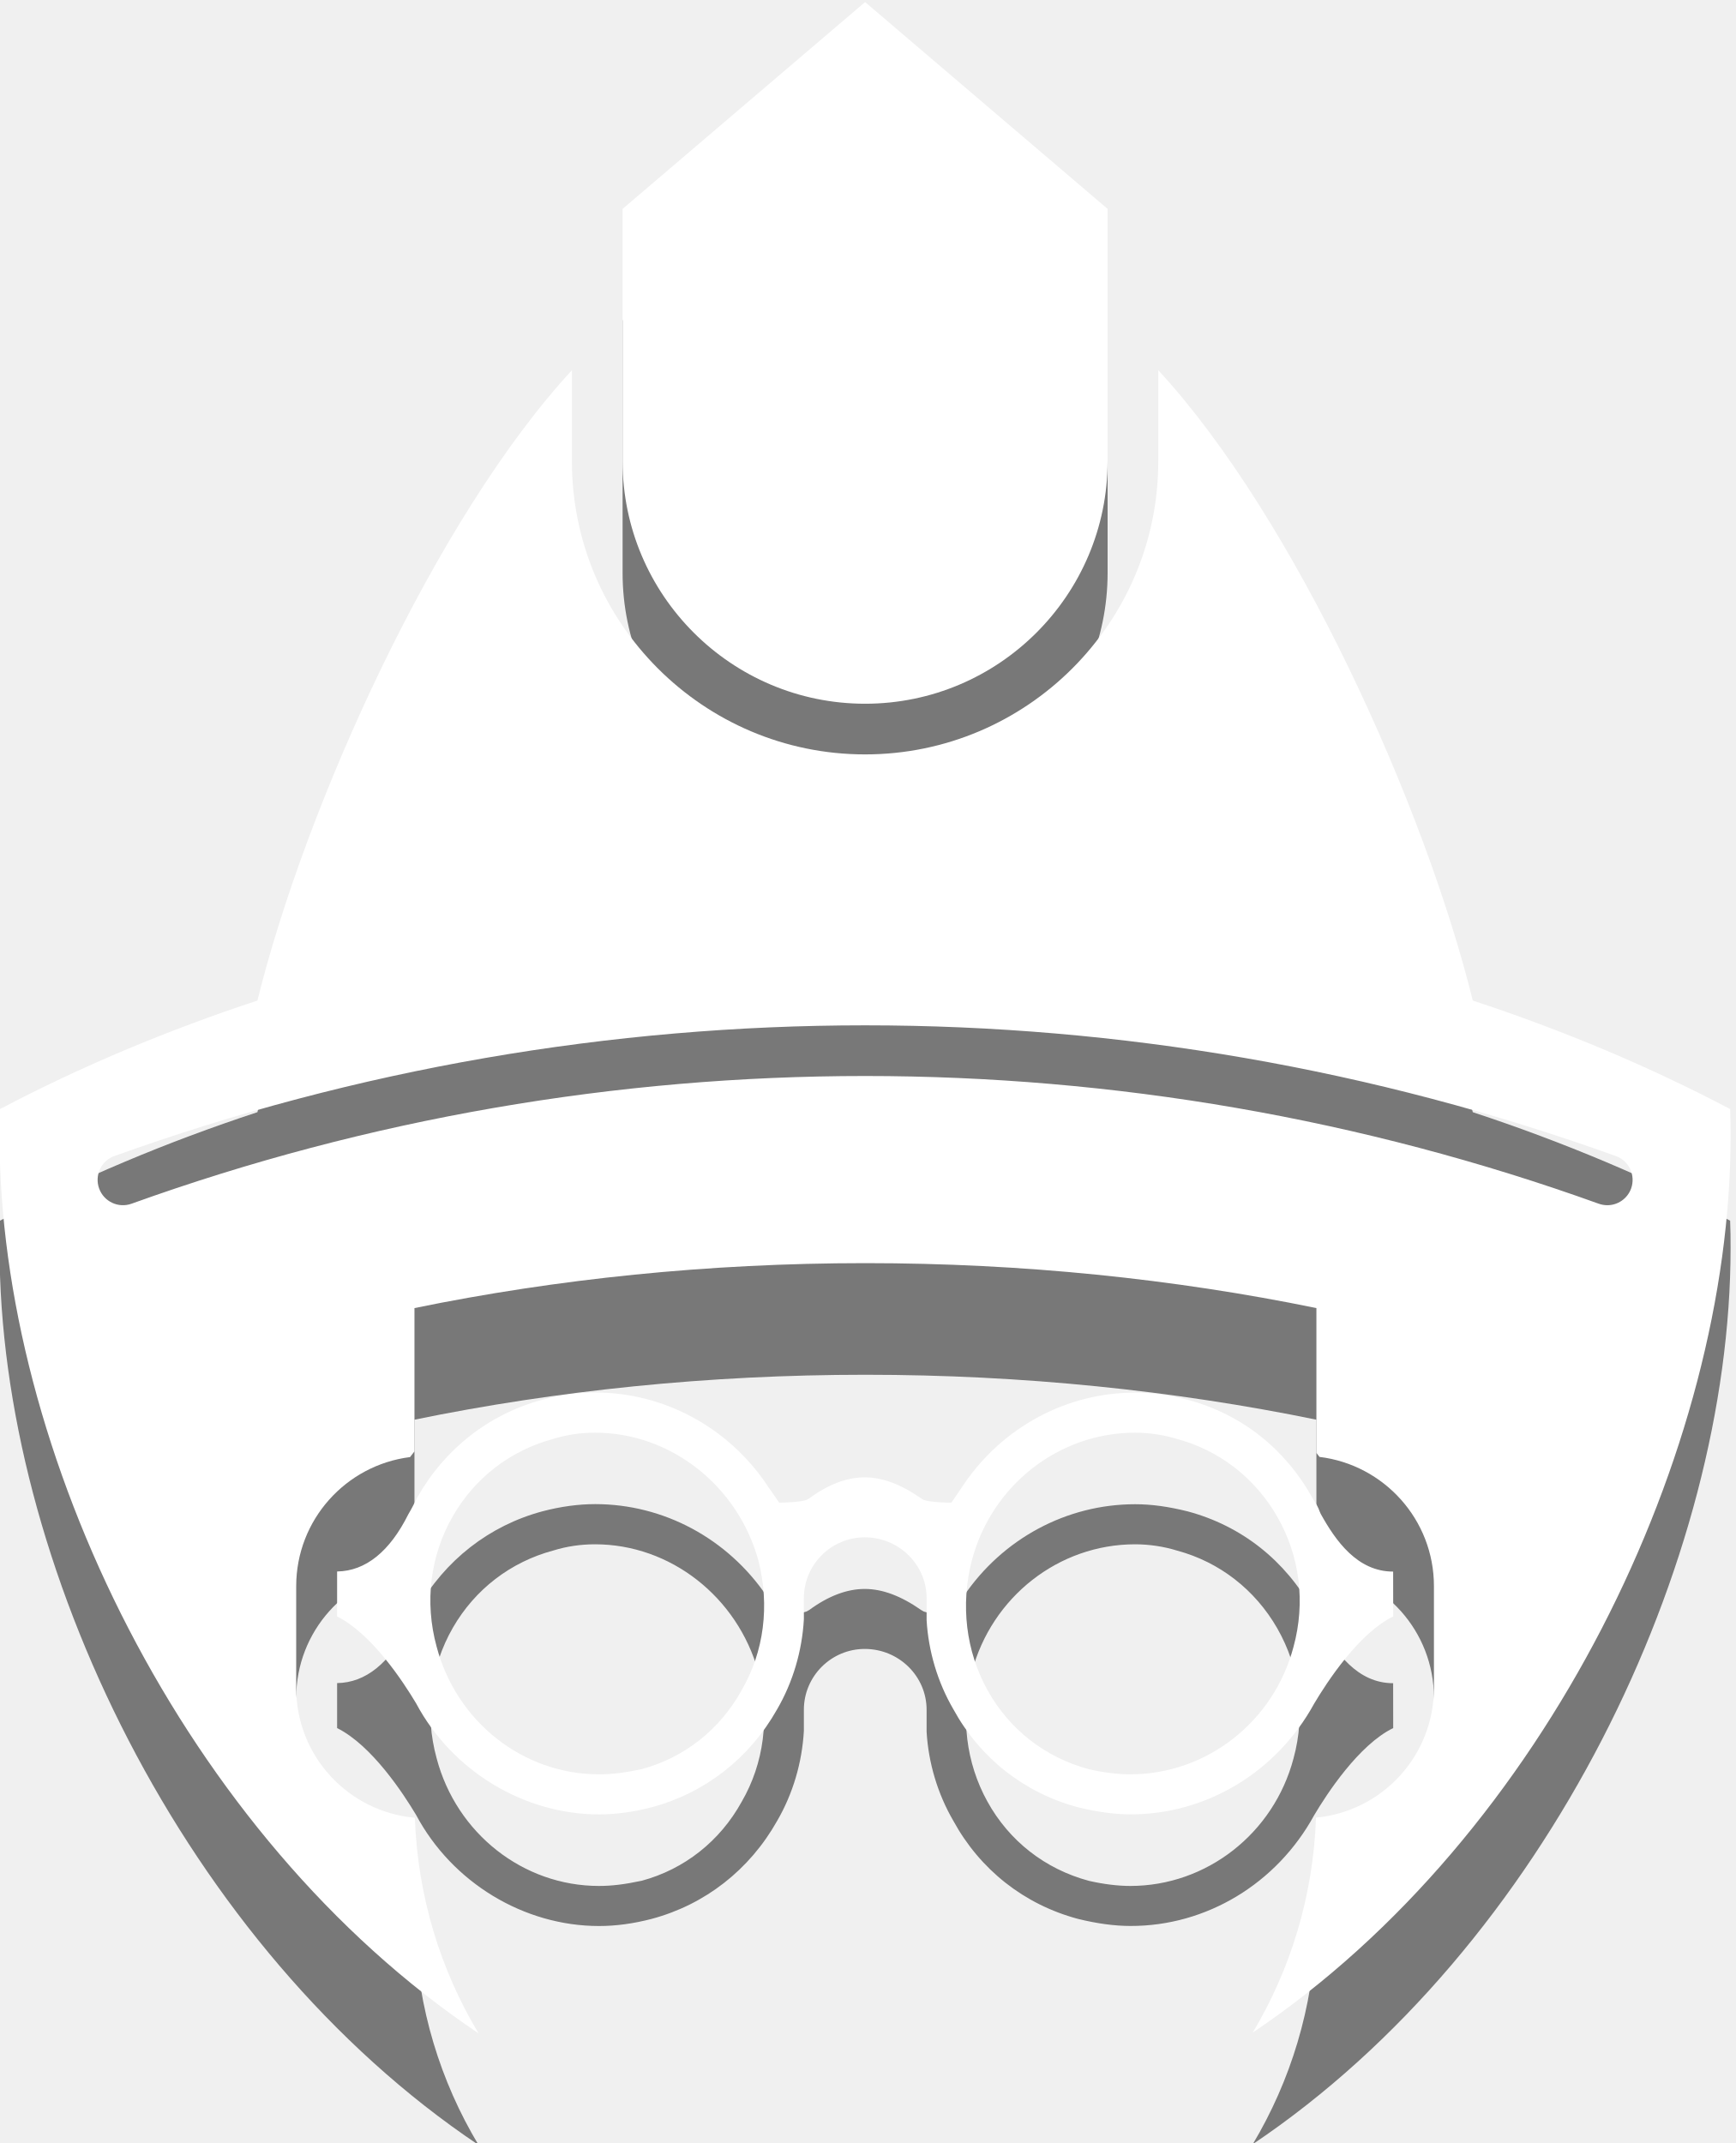
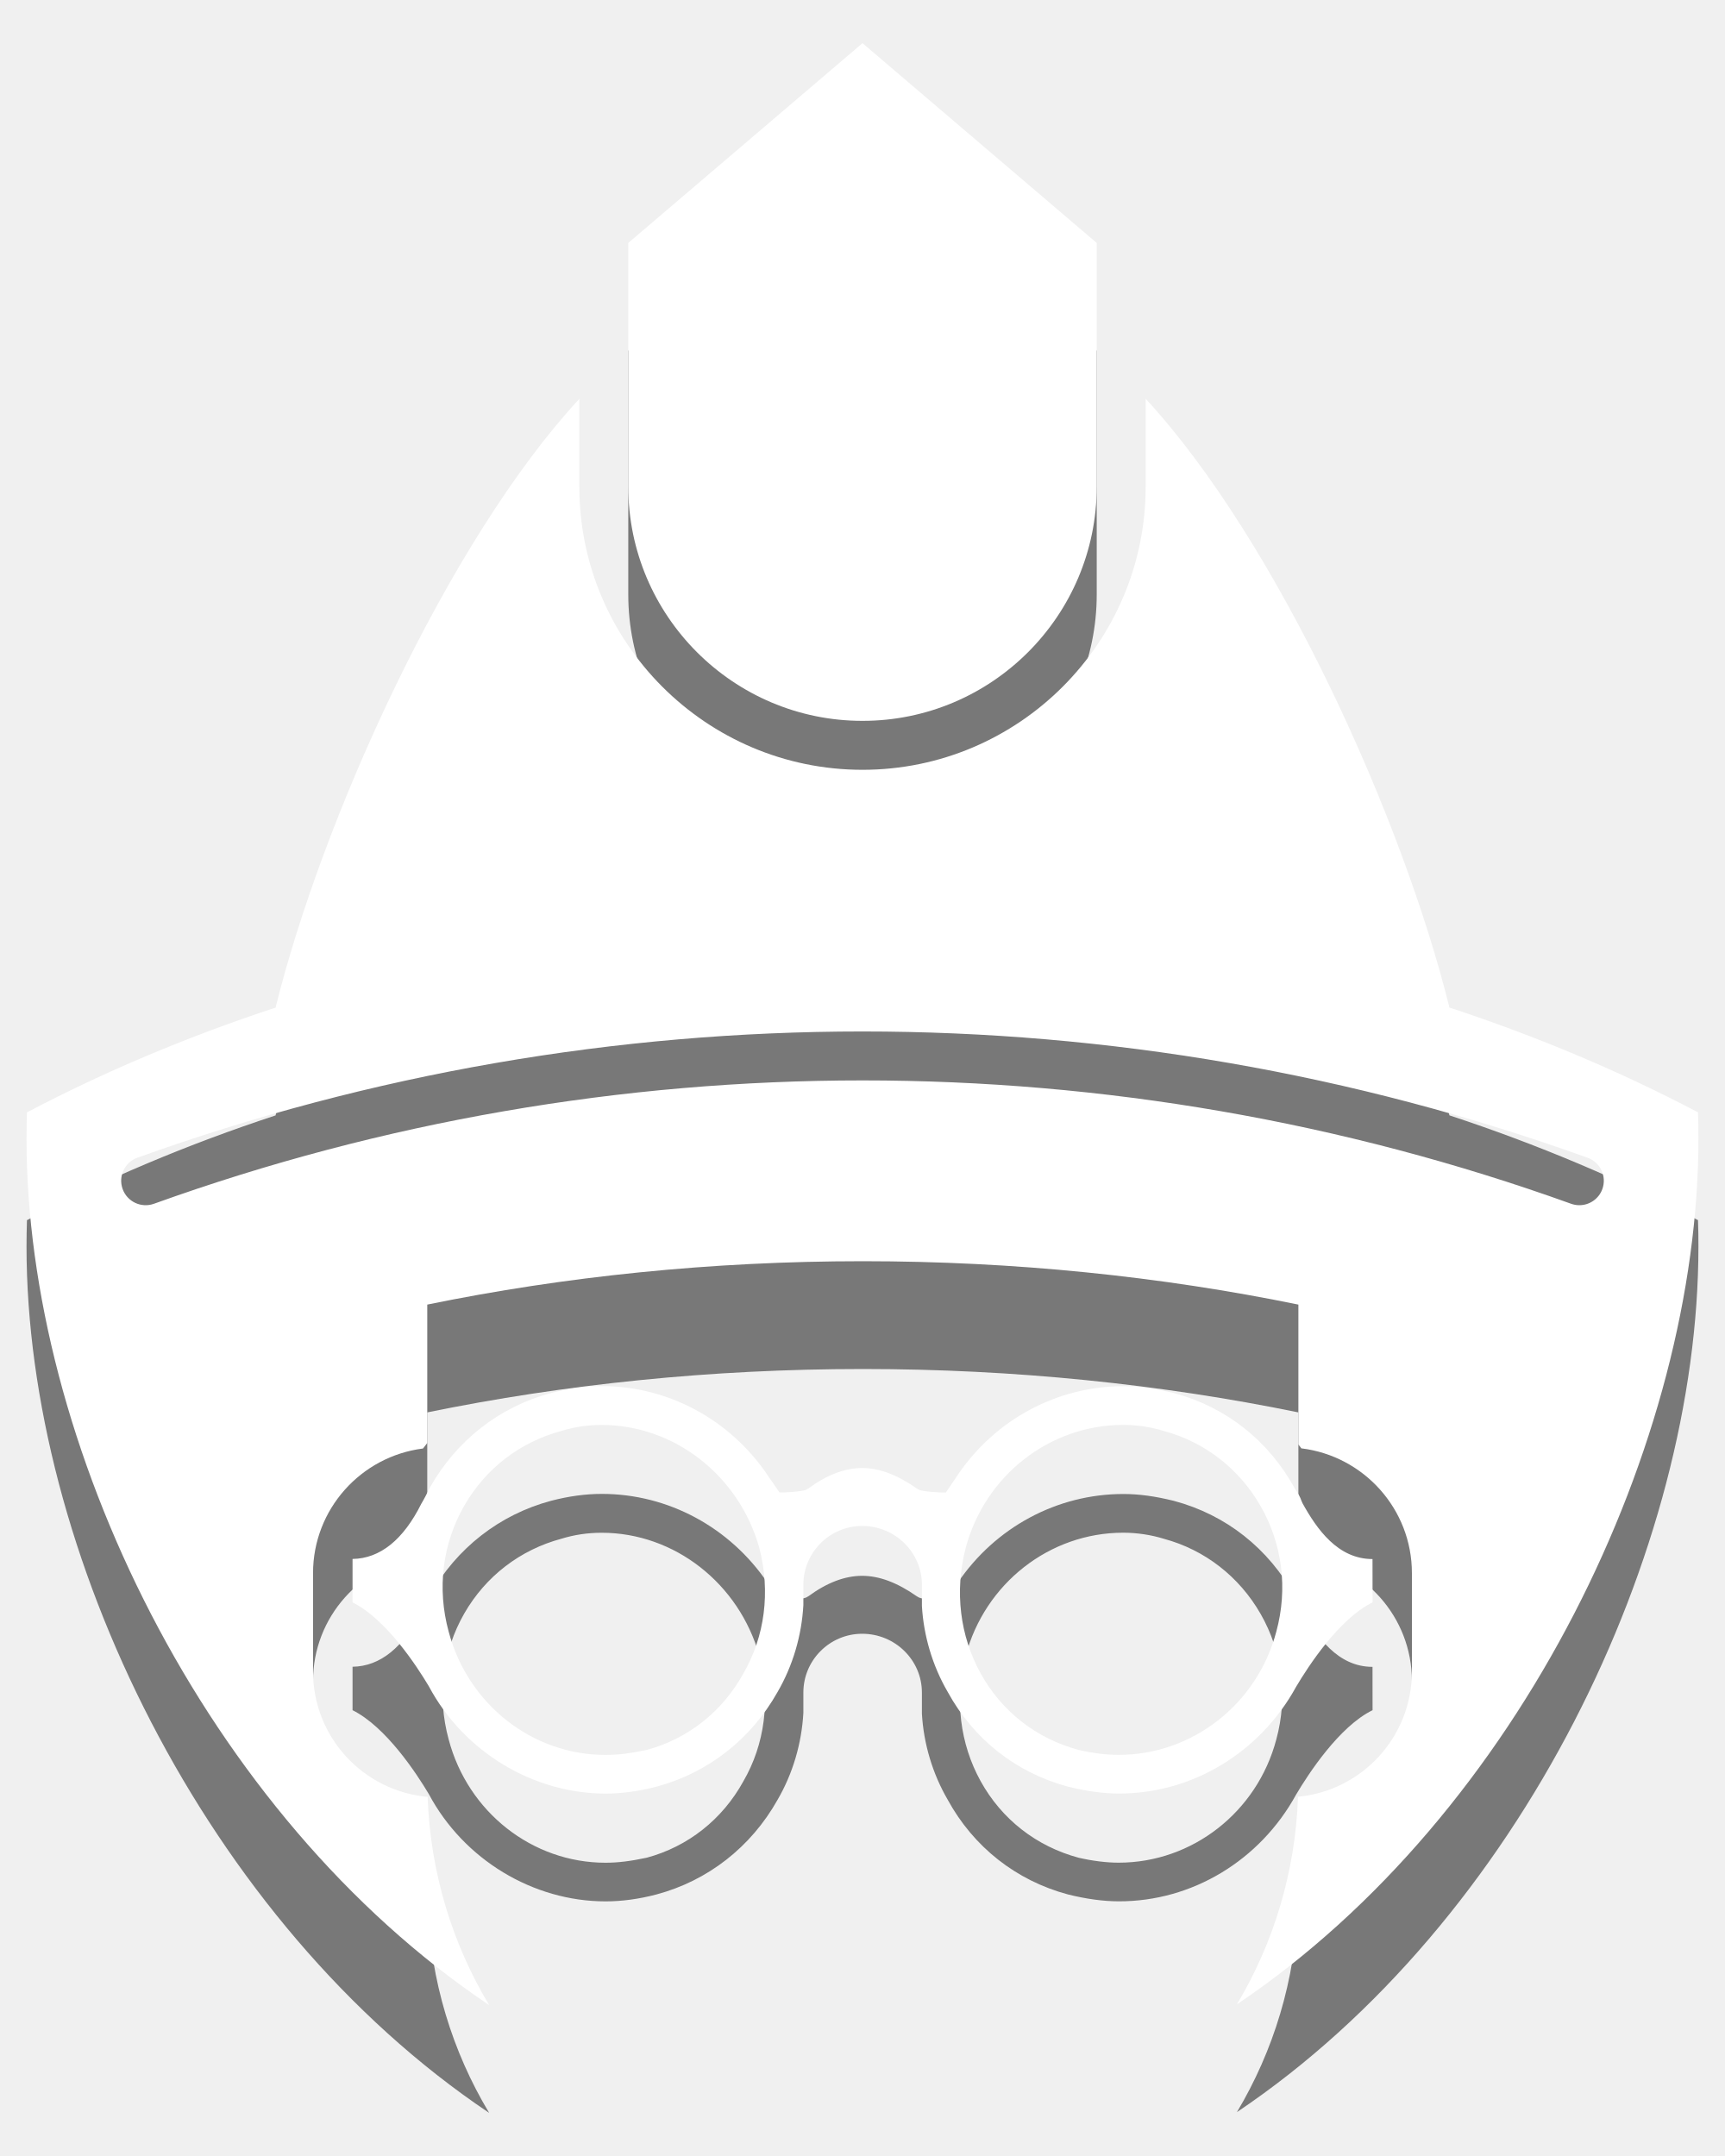
- <svg xmlns="http://www.w3.org/2000/svg" version="1.0" id="Layer_1" x="0px" y="0px" width="31.1px" height="38.4px" viewBox="0 0 31.1 38.4" enable-background="new 0 0 31.1 38.4" xml:space="preserve">
+ <svg xmlns="http://www.w3.org/2000/svg" version="1.0" id="Layer_1" x="0px" y="0px" width="32px" height="40px" viewBox="0 0 32 40" enable-background="new 0 0 32 40" xml:space="preserve">
  <g>
-     <path fill="none" d="M10.663,27.672c-0.26,0-0.508,0.037-0.748,0.111c-0.766,0.205-1.405,0.696-1.8,1.384   c-0.406,0.708-0.509,1.539-0.291,2.339c0.355,1.347,1.55,2.288,2.908,2.288c0.23,0,0.455-0.027,0.766-0.093   c0.766-0.206,1.403-0.71,1.792-1.416c0.4-0.69,0.506-1.515,0.298-2.329C13.213,28.611,12.011,27.672,10.663,27.672z" />
-     <path fill="none" d="M22.885,29.177c-0.397-0.692-1.035-1.188-1.791-1.392c-0.242-0.074-0.504-0.114-0.757-0.114   c-1.366,0-2.569,0.941-2.925,2.29c-0.204,0.8-0.105,1.624,0.279,2.319c0.39,0.707,1.034,1.211,1.821,1.422   c0.258,0.059,0.514,0.091,0.74,0.091c1.367,0,2.57-0.941,2.924-2.286C23.393,30.713,23.29,29.885,22.885,29.177z" />
-     <path opacity="0.5" d="M30.999,21.873c-1.436-0.756-2.98-1.407-4.611-1.944c-0.863-3.494-3.189-8.647-5.635-11.295v1.631   c0,2.897-2.357,5.253-5.253,5.253c-2.897,0-5.253-2.357-5.253-5.253V8.634c-2.446,2.648-4.771,7.801-5.635,11.295   c-1.631,0.537-3.176,1.188-4.612,1.944c-0.005,0.162-0.008,0.325-0.008,0.488c0,5.641,3.307,12.536,8.582,16.074   c-0.682-1.136-1.091-2.454-1.141-3.863c-1.191-0.106-2.126-1.106-2.126-2.325c0-0.323,0-1.5,0-1.824   c0-1.189,0.891-2.169,2.04-2.314c0.026-0.034,0.052-0.069,0.079-0.102v-2.568c2.547-0.522,5.262-0.805,8.08-0.805   c2.818,0,5.533,0.283,8.08,0.805v2.595c0.019,0.024,0.037,0.048,0.055,0.072c1.155,0.141,2.051,1.123,2.051,2.316   c0,0.324,0,1.501,0,1.824c0,1.215-0.927,2.212-2.113,2.324c-0.049,1.404-0.456,2.717-1.133,3.851   c5.263-3.537,8.561-10.426,8.561-16.06C31.008,22.198,31.005,22.035,30.999,21.873z M29.225,23.296   c-0.067,0.185-0.241,0.3-0.427,0.3c-0.051,0-0.103-0.009-0.154-0.027c-8.476-3.051-17.811-3.051-26.287,0   c-0.236,0.085-0.496-0.037-0.581-0.273c-0.085-0.236,0.037-0.496,0.273-0.581c8.674-3.123,18.228-3.123,26.902,0   C29.187,22.799,29.309,23.06,29.225,23.296z" />
-     <path opacity="0.5" d="M15.5,14.61c2.396,0,4.345-1.949,4.345-4.345V5.743L15.5,2.037l-4.345,3.706v4.522   C11.155,12.661,13.104,14.61,15.5,14.61z" />
-     <path opacity="0.5" d="M23.544,32.53c0.227-0.383,0.8-1.264,1.418-1.565l-0.001-0.804c-0.643,0-1.031-0.553-1.298-1.035   l-0.019-0.043c-0.024-0.073-0.063-0.14-0.123-0.229c-0.488-0.893-1.281-1.515-2.242-1.772c-0.349-0.087-0.649-0.128-0.941-0.128   c-1.227,0-2.376,0.617-3.075,1.652c-0.009,0.016-0.019,0.029-0.027,0.041l-0.19,0.279c-0.08,0.004-0.415-0.014-0.496-0.05   l-0.042-0.024c-0.366-0.256-0.698-0.38-1.015-0.38c-0.319,0-0.653,0.127-0.992,0.376l-0.047,0.027   c-0.079,0.035-0.411,0.055-0.494,0.05l-0.165-0.24c-0.019-0.023-0.039-0.049-0.057-0.083c-0.7-1.033-1.848-1.65-3.073-1.65   c-0.301,0-0.618,0.043-0.942,0.128c-0.955,0.255-1.754,0.878-2.248,1.755c-0.054,0.108-0.106,0.211-0.158,0.297   c-0.333,0.669-0.766,1.02-1.277,1.027v0.806c0.624,0.31,1.192,1.182,1.415,1.556c0.647,1.214,1.932,1.991,3.279,1.991   c0.301,0,0.618-0.043,0.942-0.128c0.955-0.255,1.754-0.878,2.248-1.756c0.282-0.486,0.447-1.042,0.479-1.613l0-0.378   c0-0.601,0.49-1.09,1.091-1.09c0.611,0,1.108,0.489,1.108,1.09v0.393c0.032,0.556,0.197,1.112,0.478,1.595   c0.48,0.879,1.272,1.502,2.234,1.759c0.339,0.084,0.657,0.127,0.941,0.127C21.613,34.514,22.874,33.754,23.544,32.53z    M13.289,32.285c-0.389,0.706-1.027,1.21-1.792,1.416c-0.311,0.066-0.536,0.093-0.766,0.093c-1.357,0-2.553-0.941-2.908-2.288   c-0.219-0.8-0.115-1.632,0.291-2.339c0.396-0.688,1.035-1.179,1.8-1.384c0.24-0.074,0.488-0.111,0.748-0.111   c1.348,0,2.55,0.94,2.925,2.285C13.795,30.77,13.689,31.596,13.289,32.285z M20.252,33.794c-0.226,0-0.481-0.032-0.74-0.091   c-0.787-0.211-1.431-0.715-1.821-1.422c-0.384-0.695-0.484-1.519-0.279-2.319c0.356-1.349,1.559-2.29,2.925-2.29   c0.253,0,0.516,0.039,0.757,0.114c0.755,0.204,1.394,0.699,1.791,1.392c0.405,0.707,0.508,1.535,0.291,2.331   C22.821,32.853,21.619,33.794,20.252,33.794z" />
+     <path fill="none" d="M11.163,28.436c-0.26,0-0.508,0.037-0.748,0.111c-0.766,0.205-1.405,0.696-1.8,1.384   c-0.406,0.708-0.509,1.539-0.291,2.339c0.355,1.347,1.55,2.288,2.908,2.288c0.23,0,0.455-0.027,0.766-0.093   c0.766-0.206,1.403-0.71,1.792-1.416c0.4-0.69,0.506-1.515,0.298-2.329C13.713,29.375,12.511,28.436,11.163,28.436z" />
+     <path fill="none" d="M23.385,29.941c-0.397-0.692-1.035-1.188-1.791-1.392c-0.242-0.074-0.504-0.114-0.757-0.114   c-1.366,0-2.569,0.941-2.925,2.29c-0.204,0.8-0.105,1.624,0.279,2.319c0.39,0.707,1.034,1.211,1.821,1.422   c0.258,0.059,0.514,0.091,0.74,0.091c1.367,0,2.57-0.941,2.924-2.286C23.893,31.477,23.79,30.649,23.385,29.941z" />
+     <path opacity="0.5" d="M31.499,22.637c-1.436-0.756-2.98-1.407-4.611-1.944c-0.863-3.494-3.189-8.647-5.635-11.295v1.631   c0,2.897-2.357,5.253-5.253,5.253c-2.897,0-5.253-2.357-5.253-5.253V9.399c-2.446,2.648-4.771,7.801-5.635,11.295   c-1.631,0.537-3.176,1.188-4.612,1.944c-0.005,0.162-0.008,0.325-0.008,0.488c0,5.641,3.307,12.536,8.582,16.074   c-0.682-1.136-1.091-2.454-1.141-3.863c-1.191-0.106-2.126-1.106-2.126-2.325c0-0.323,0-1.5,0-1.824   c0-1.189,0.891-2.169,2.04-2.314c0.026-0.034,0.052-0.069,0.079-0.102v-2.568c2.547-0.522,5.262-0.805,8.08-0.805   c2.818,0,5.533,0.283,8.08,0.805v2.595c0.019,0.024,0.037,0.048,0.055,0.072c1.155,0.141,2.051,1.123,2.051,2.316   c0,0.324,0,1.501,0,1.824c0,1.215-0.927,2.212-2.113,2.324c-0.049,1.404-0.456,2.717-1.133,3.851   c5.263-3.537,8.561-10.426,8.561-16.06C31.508,22.962,31.505,22.799,31.499,22.637z M29.725,24.06   c-0.067,0.185-0.241,0.3-0.427,0.3c-0.051,0-0.103-0.009-0.154-0.027c-8.476-3.051-17.811-3.051-26.287,0   C2.62,24.418,2.36,24.296,2.275,24.06c-0.085-0.236,0.037-0.496,0.273-0.581c8.674-3.123,18.228-3.123,26.902,0   C29.687,23.564,29.81,23.824,29.725,24.06z" />
+     <path opacity="0.5" d="M16,15.374c2.396,0,4.345-1.949,4.345-4.345V6.507L16,2.801l-4.345,3.706v4.522   C11.655,13.425,13.604,15.374,16,15.374z" />
+     <path opacity="0.5" d="M24.044,33.294c0.227-0.383,0.8-1.264,1.418-1.565l-0.001-0.804c-0.643,0-1.031-0.553-1.298-1.035   l-0.019-0.043c-0.024-0.073-0.063-0.14-0.123-0.229c-0.488-0.893-1.281-1.515-2.242-1.772c-0.349-0.087-0.649-0.128-0.941-0.128   c-1.227,0-2.376,0.617-3.075,1.652c-0.009,0.016-0.019,0.029-0.027,0.041l-0.19,0.279c-0.08,0.004-0.415-0.014-0.496-0.05   l-0.042-0.024c-0.366-0.256-0.698-0.38-1.015-0.38c-0.319,0-0.653,0.127-0.992,0.376l-0.047,0.027   c-0.079,0.035-0.411,0.055-0.494,0.05l-0.165-0.24c-0.019-0.023-0.039-0.049-0.057-0.083c-0.7-1.033-1.848-1.65-3.073-1.65   c-0.301,0-0.618,0.043-0.942,0.128c-0.955,0.255-1.754,0.878-2.248,1.755c-0.054,0.108-0.106,0.211-0.158,0.297   c-0.333,0.669-0.766,1.02-1.277,1.027v0.806c0.624,0.31,1.192,1.182,1.415,1.556c0.647,1.214,1.932,1.991,3.279,1.991   c0.301,0,0.618-0.043,0.942-0.128c0.955-0.255,1.754-0.878,2.248-1.756c0.282-0.486,0.447-1.042,0.479-1.613l0-0.378   c0-0.601,0.49-1.09,1.091-1.09c0.611,0,1.108,0.489,1.108,1.09v0.393c0.032,0.556,0.197,1.112,0.478,1.595   c0.48,0.879,1.272,1.502,2.234,1.759c0.339,0.084,0.657,0.127,0.941,0.127C22.113,35.278,23.374,34.518,24.044,33.294z    M13.789,33.05c-0.389,0.706-1.027,1.21-1.792,1.416c-0.311,0.066-0.536,0.093-0.766,0.093c-1.357,0-2.553-0.941-2.908-2.288   c-0.219-0.8-0.115-1.632,0.291-2.339c0.396-0.688,1.035-1.179,1.8-1.384c0.24-0.074,0.488-0.111,0.748-0.111   c1.348,0,2.55,0.94,2.925,2.285C14.295,31.534,14.189,32.36,13.789,33.05z M20.752,34.558c-0.226,0-0.481-0.032-0.74-0.091   c-0.787-0.211-1.431-0.715-1.821-1.422c-0.384-0.695-0.484-1.519-0.279-2.319c0.356-1.349,1.559-2.29,2.925-2.29   c0.253,0,0.516,0.039,0.757,0.114c0.755,0.204,1.394,0.699,1.791,1.392c0.405,0.707,0.508,1.535,0.291,2.331   C23.321,33.617,22.119,34.558,20.752,34.558z" />
  </g>
  <g>
-     <path fill="none" d="M10.663,25.672c-0.26,0-0.508,0.037-0.748,0.111c-0.766,0.205-1.405,0.696-1.8,1.384   c-0.406,0.708-0.509,1.539-0.291,2.339c0.355,1.347,1.55,2.288,2.908,2.288c0.23,0,0.455-0.027,0.766-0.093   c0.766-0.206,1.403-0.71,1.792-1.416c0.4-0.69,0.506-1.515,0.298-2.329C13.213,26.611,12.011,25.672,10.663,25.672z" />
-     <path fill="none" d="M22.885,27.177c-0.397-0.692-1.035-1.188-1.791-1.392c-0.242-0.074-0.504-0.114-0.757-0.114   c-1.366,0-2.569,0.941-2.925,2.29c-0.204,0.8-0.105,1.624,0.279,2.319c0.39,0.707,1.034,1.211,1.821,1.422   c0.258,0.059,0.514,0.091,0.74,0.091c1.367,0,2.57-0.941,2.924-2.286C23.393,28.713,23.29,27.885,22.885,27.177z" />
-     <path fill="#FFFFFF" d="M30.999,19.873c-1.436-0.756-2.98-1.407-4.611-1.944c-0.863-3.494-3.189-8.647-5.635-11.295v1.631   c0,2.897-2.357,5.253-5.253,5.253c-2.897,0-5.253-2.357-5.253-5.253V6.634c-2.446,2.648-4.771,7.801-5.635,11.295   c-1.631,0.537-3.176,1.188-4.612,1.944c-0.005,0.162-0.008,0.325-0.008,0.488c0,5.641,3.307,12.536,8.582,16.074   c-0.682-1.136-1.091-2.454-1.141-3.863c-1.191-0.106-2.126-1.106-2.126-2.325c0-0.323,0-1.5,0-1.824   c0-1.189,0.891-2.169,2.04-2.314c0.026-0.034,0.052-0.069,0.079-0.102v-2.568c2.547-0.522,5.262-0.805,8.08-0.805   c2.818,0,5.533,0.283,8.08,0.805v2.595c0.019,0.024,0.037,0.048,0.055,0.072c1.155,0.141,2.051,1.123,2.051,2.316   c0,0.324,0,1.501,0,1.824c0,1.215-0.927,2.212-2.113,2.324c-0.049,1.404-0.456,2.717-1.133,3.851   c5.263-3.537,8.561-10.426,8.561-16.06C31.008,20.198,31.005,20.035,30.999,19.873z M29.225,21.296   c-0.067,0.185-0.241,0.3-0.427,0.3c-0.051,0-0.103-0.009-0.154-0.027c-8.476-3.051-17.811-3.051-26.287,0   c-0.236,0.085-0.496-0.037-0.581-0.273c-0.085-0.236,0.037-0.496,0.273-0.581c8.674-3.123,18.228-3.123,26.902,0   C29.187,20.799,29.309,21.06,29.225,21.296z" />
-     <path fill="#FFFFFF" d="M15.5,12.61c2.396,0,4.345-1.949,4.345-4.345V3.743L15.5,0.037l-4.345,3.706v4.522   C11.155,10.661,13.104,12.61,15.5,12.61z" />
-     <path fill="#FFFFFF" d="M23.544,30.53c0.227-0.383,0.8-1.264,1.418-1.565l-0.001-0.804c-0.643,0-1.031-0.553-1.298-1.035   l-0.019-0.043c-0.024-0.073-0.063-0.14-0.123-0.229c-0.488-0.893-1.281-1.515-2.242-1.772c-0.349-0.087-0.649-0.128-0.941-0.128   c-1.227,0-2.376,0.617-3.075,1.652c-0.009,0.016-0.019,0.029-0.027,0.041l-0.19,0.279c-0.08,0.004-0.415-0.014-0.496-0.05   l-0.042-0.024c-0.366-0.256-0.698-0.38-1.015-0.38c-0.319,0-0.653,0.127-0.992,0.376l-0.047,0.027   c-0.079,0.035-0.411,0.055-0.494,0.05l-0.165-0.24c-0.019-0.023-0.039-0.049-0.057-0.083c-0.7-1.033-1.848-1.65-3.073-1.65   c-0.301,0-0.618,0.043-0.942,0.128c-0.955,0.255-1.754,0.878-2.248,1.755c-0.054,0.108-0.106,0.211-0.158,0.297   c-0.333,0.669-0.766,1.02-1.277,1.027v0.806c0.624,0.31,1.192,1.182,1.415,1.556c0.647,1.214,1.932,1.991,3.279,1.991   c0.301,0,0.618-0.043,0.942-0.128c0.955-0.255,1.754-0.878,2.248-1.756c0.282-0.486,0.447-1.042,0.479-1.613l0-0.378   c0-0.601,0.49-1.09,1.091-1.09c0.611,0,1.108,0.489,1.108,1.09v0.393c0.032,0.556,0.197,1.112,0.478,1.595   c0.48,0.879,1.272,1.502,2.234,1.759c0.339,0.084,0.657,0.127,0.941,0.127C21.613,32.514,22.874,31.754,23.544,30.53z    M13.289,30.285c-0.389,0.706-1.027,1.21-1.792,1.416c-0.311,0.066-0.536,0.093-0.766,0.093c-1.357,0-2.553-0.941-2.908-2.288   c-0.219-0.8-0.115-1.632,0.291-2.339c0.396-0.688,1.035-1.179,1.8-1.384c0.24-0.074,0.488-0.111,0.748-0.111   c1.348,0,2.55,0.94,2.925,2.285C13.795,28.77,13.689,29.596,13.289,30.285z M20.252,31.794c-0.226,0-0.481-0.032-0.74-0.091   c-0.787-0.211-1.431-0.715-1.821-1.422c-0.384-0.695-0.484-1.519-0.279-2.319c0.356-1.349,1.559-2.29,2.925-2.29   c0.253,0,0.516,0.039,0.757,0.114c0.755,0.204,1.394,0.699,1.791,1.392c0.405,0.707,0.508,1.535,0.291,2.331   C22.821,30.853,21.619,31.794,20.252,31.794z" />
+     <path fill="none" d="M11.163,26.436c-0.26,0-0.508,0.037-0.748,0.111c-0.766,0.205-1.405,0.696-1.8,1.384   c-0.406,0.708-0.509,1.539-0.291,2.339c0.355,1.347,1.55,2.288,2.908,2.288c0.23,0,0.455-0.027,0.766-0.093   c0.766-0.206,1.403-0.71,1.792-1.416c0.4-0.69,0.506-1.515,0.298-2.329C13.713,27.375,12.511,26.436,11.163,26.436z" />
+     <path fill="none" d="M23.385,27.941c-0.397-0.692-1.035-1.188-1.791-1.392c-0.242-0.074-0.504-0.114-0.757-0.114   c-1.366,0-2.569,0.941-2.925,2.29c-0.204,0.8-0.105,1.624,0.279,2.319c0.39,0.707,1.034,1.211,1.821,1.422   c0.258,0.059,0.514,0.091,0.74,0.091c1.367,0,2.57-0.941,2.924-2.286C23.893,29.477,23.79,28.649,23.385,27.941z" />
+     <path fill="#FFFFFF" d="M31.499,20.637c-1.436-0.756-2.98-1.407-4.611-1.944c-0.863-3.494-3.189-8.647-5.635-11.295v1.631   c0,2.897-2.357,5.253-5.253,5.253c-2.897,0-5.253-2.357-5.253-5.253V7.399c-2.446,2.648-4.771,7.801-5.635,11.295   c-1.631,0.537-3.176,1.188-4.612,1.944c-0.005,0.162-0.008,0.325-0.008,0.488c0,5.641,3.307,12.536,8.582,16.074   c-0.682-1.136-1.091-2.454-1.141-3.863c-1.191-0.106-2.126-1.106-2.126-2.325c0-0.323,0-1.5,0-1.824   c0-1.189,0.891-2.169,2.04-2.314c0.026-0.034,0.052-0.069,0.079-0.102v-2.568c2.547-0.522,5.262-0.805,8.08-0.805   c2.818,0,5.533,0.283,8.08,0.805v2.595c0.019,0.024,0.037,0.048,0.055,0.072c1.155,0.141,2.051,1.123,2.051,2.316   c0,0.324,0,1.501,0,1.824c0,1.215-0.927,2.212-2.113,2.324c-0.049,1.404-0.456,2.717-1.133,3.851   c5.263-3.537,8.561-10.426,8.561-16.06C31.508,20.962,31.505,20.799,31.499,20.637z M29.725,22.06   c-0.067,0.185-0.241,0.3-0.427,0.3c-0.051,0-0.103-0.009-0.154-0.027c-8.476-3.051-17.811-3.051-26.287,0   C2.62,22.418,2.36,22.296,2.275,22.06c-0.085-0.236,0.037-0.496,0.273-0.581c8.674-3.123,18.228-3.123,26.902,0   C29.687,21.564,29.81,21.824,29.725,22.06z" />
+     <path fill="#FFFFFF" d="M16,13.374c2.396,0,4.345-1.949,4.345-4.345V4.507L16,0.801l-4.345,3.706v4.522   C11.655,11.425,13.604,13.374,16,13.374z" />
+     <path fill="#FFFFFF" d="M24.044,31.294c0.227-0.383,0.8-1.264,1.418-1.565l-0.001-0.804c-0.643,0-1.031-0.553-1.298-1.035   l-0.019-0.043c-0.024-0.073-0.063-0.14-0.123-0.229c-0.488-0.893-1.281-1.515-2.242-1.772c-0.349-0.087-0.649-0.128-0.941-0.128   c-1.227,0-2.376,0.617-3.075,1.652c-0.009,0.016-0.019,0.029-0.027,0.041l-0.19,0.279c-0.08,0.004-0.415-0.014-0.496-0.05   l-0.042-0.024c-0.366-0.256-0.698-0.38-1.015-0.38c-0.319,0-0.653,0.127-0.992,0.376l-0.047,0.027   c-0.079,0.035-0.411,0.055-0.494,0.05l-0.165-0.24c-0.019-0.023-0.039-0.049-0.057-0.083c-0.7-1.033-1.848-1.65-3.073-1.65   c-0.301,0-0.618,0.043-0.942,0.128c-0.955,0.255-1.754,0.878-2.248,1.755c-0.054,0.108-0.106,0.211-0.158,0.297   c-0.333,0.669-0.766,1.02-1.277,1.027v0.806c0.624,0.31,1.192,1.182,1.415,1.556c0.647,1.214,1.932,1.991,3.279,1.991   c0.301,0,0.618-0.043,0.942-0.128c0.955-0.255,1.754-0.878,2.248-1.756c0.282-0.486,0.447-1.042,0.479-1.613l0-0.378   c0-0.601,0.49-1.09,1.091-1.09c0.611,0,1.108,0.489,1.108,1.09v0.393c0.032,0.556,0.197,1.112,0.478,1.595   c0.48,0.879,1.272,1.502,2.234,1.759c0.339,0.084,0.657,0.127,0.941,0.127C22.113,33.278,23.374,32.518,24.044,31.294z    M13.789,31.05c-0.389,0.706-1.027,1.21-1.792,1.416c-0.311,0.066-0.536,0.093-0.766,0.093c-1.357,0-2.553-0.941-2.908-2.288   c-0.219-0.8-0.115-1.632,0.291-2.339c0.396-0.688,1.035-1.179,1.8-1.384c0.24-0.074,0.488-0.111,0.748-0.111   c1.348,0,2.55,0.94,2.925,2.285C14.295,29.534,14.189,30.36,13.789,31.05z M20.752,32.558c-0.226,0-0.481-0.032-0.74-0.091   c-0.787-0.211-1.431-0.715-1.821-1.422c-0.384-0.695-0.484-1.519-0.279-2.319c0.356-1.349,1.559-2.29,2.925-2.29   c0.253,0,0.516,0.039,0.757,0.114c0.755,0.204,1.394,0.699,1.791,1.392c0.405,0.707,0.508,1.535,0.291,2.331   C23.321,31.617,22.119,32.558,20.752,32.558z" />
  </g>
</svg>
